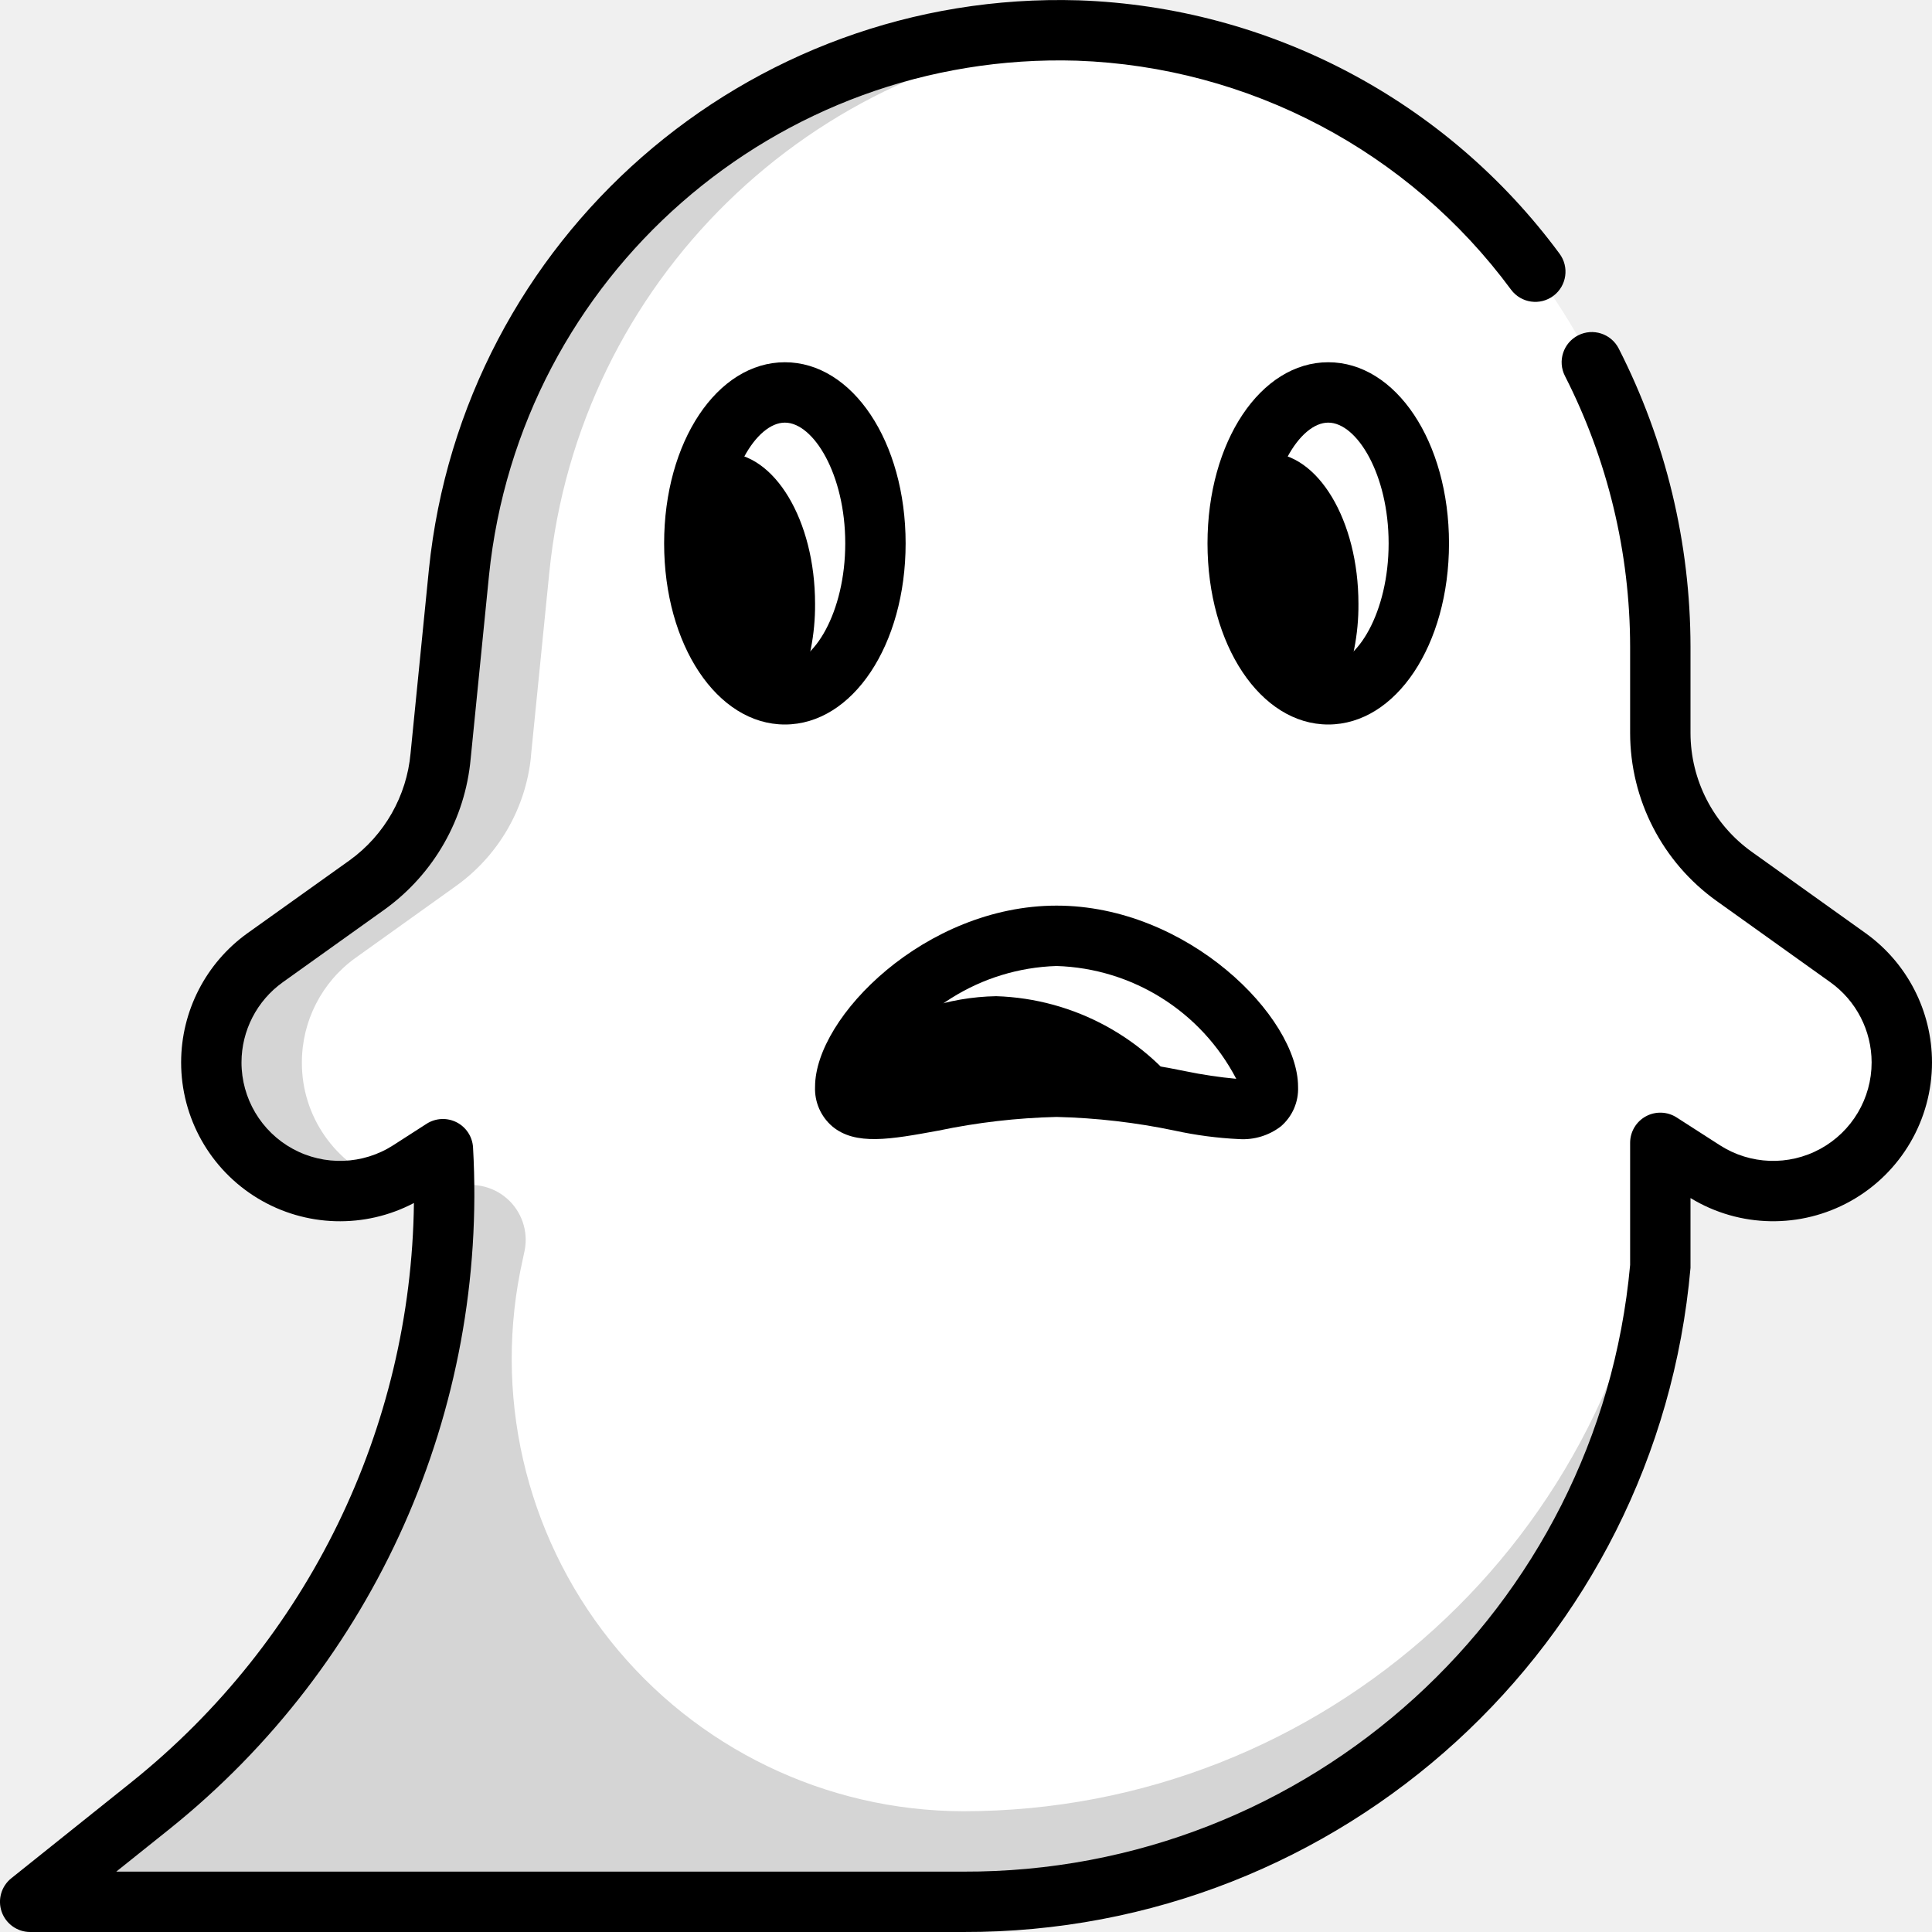
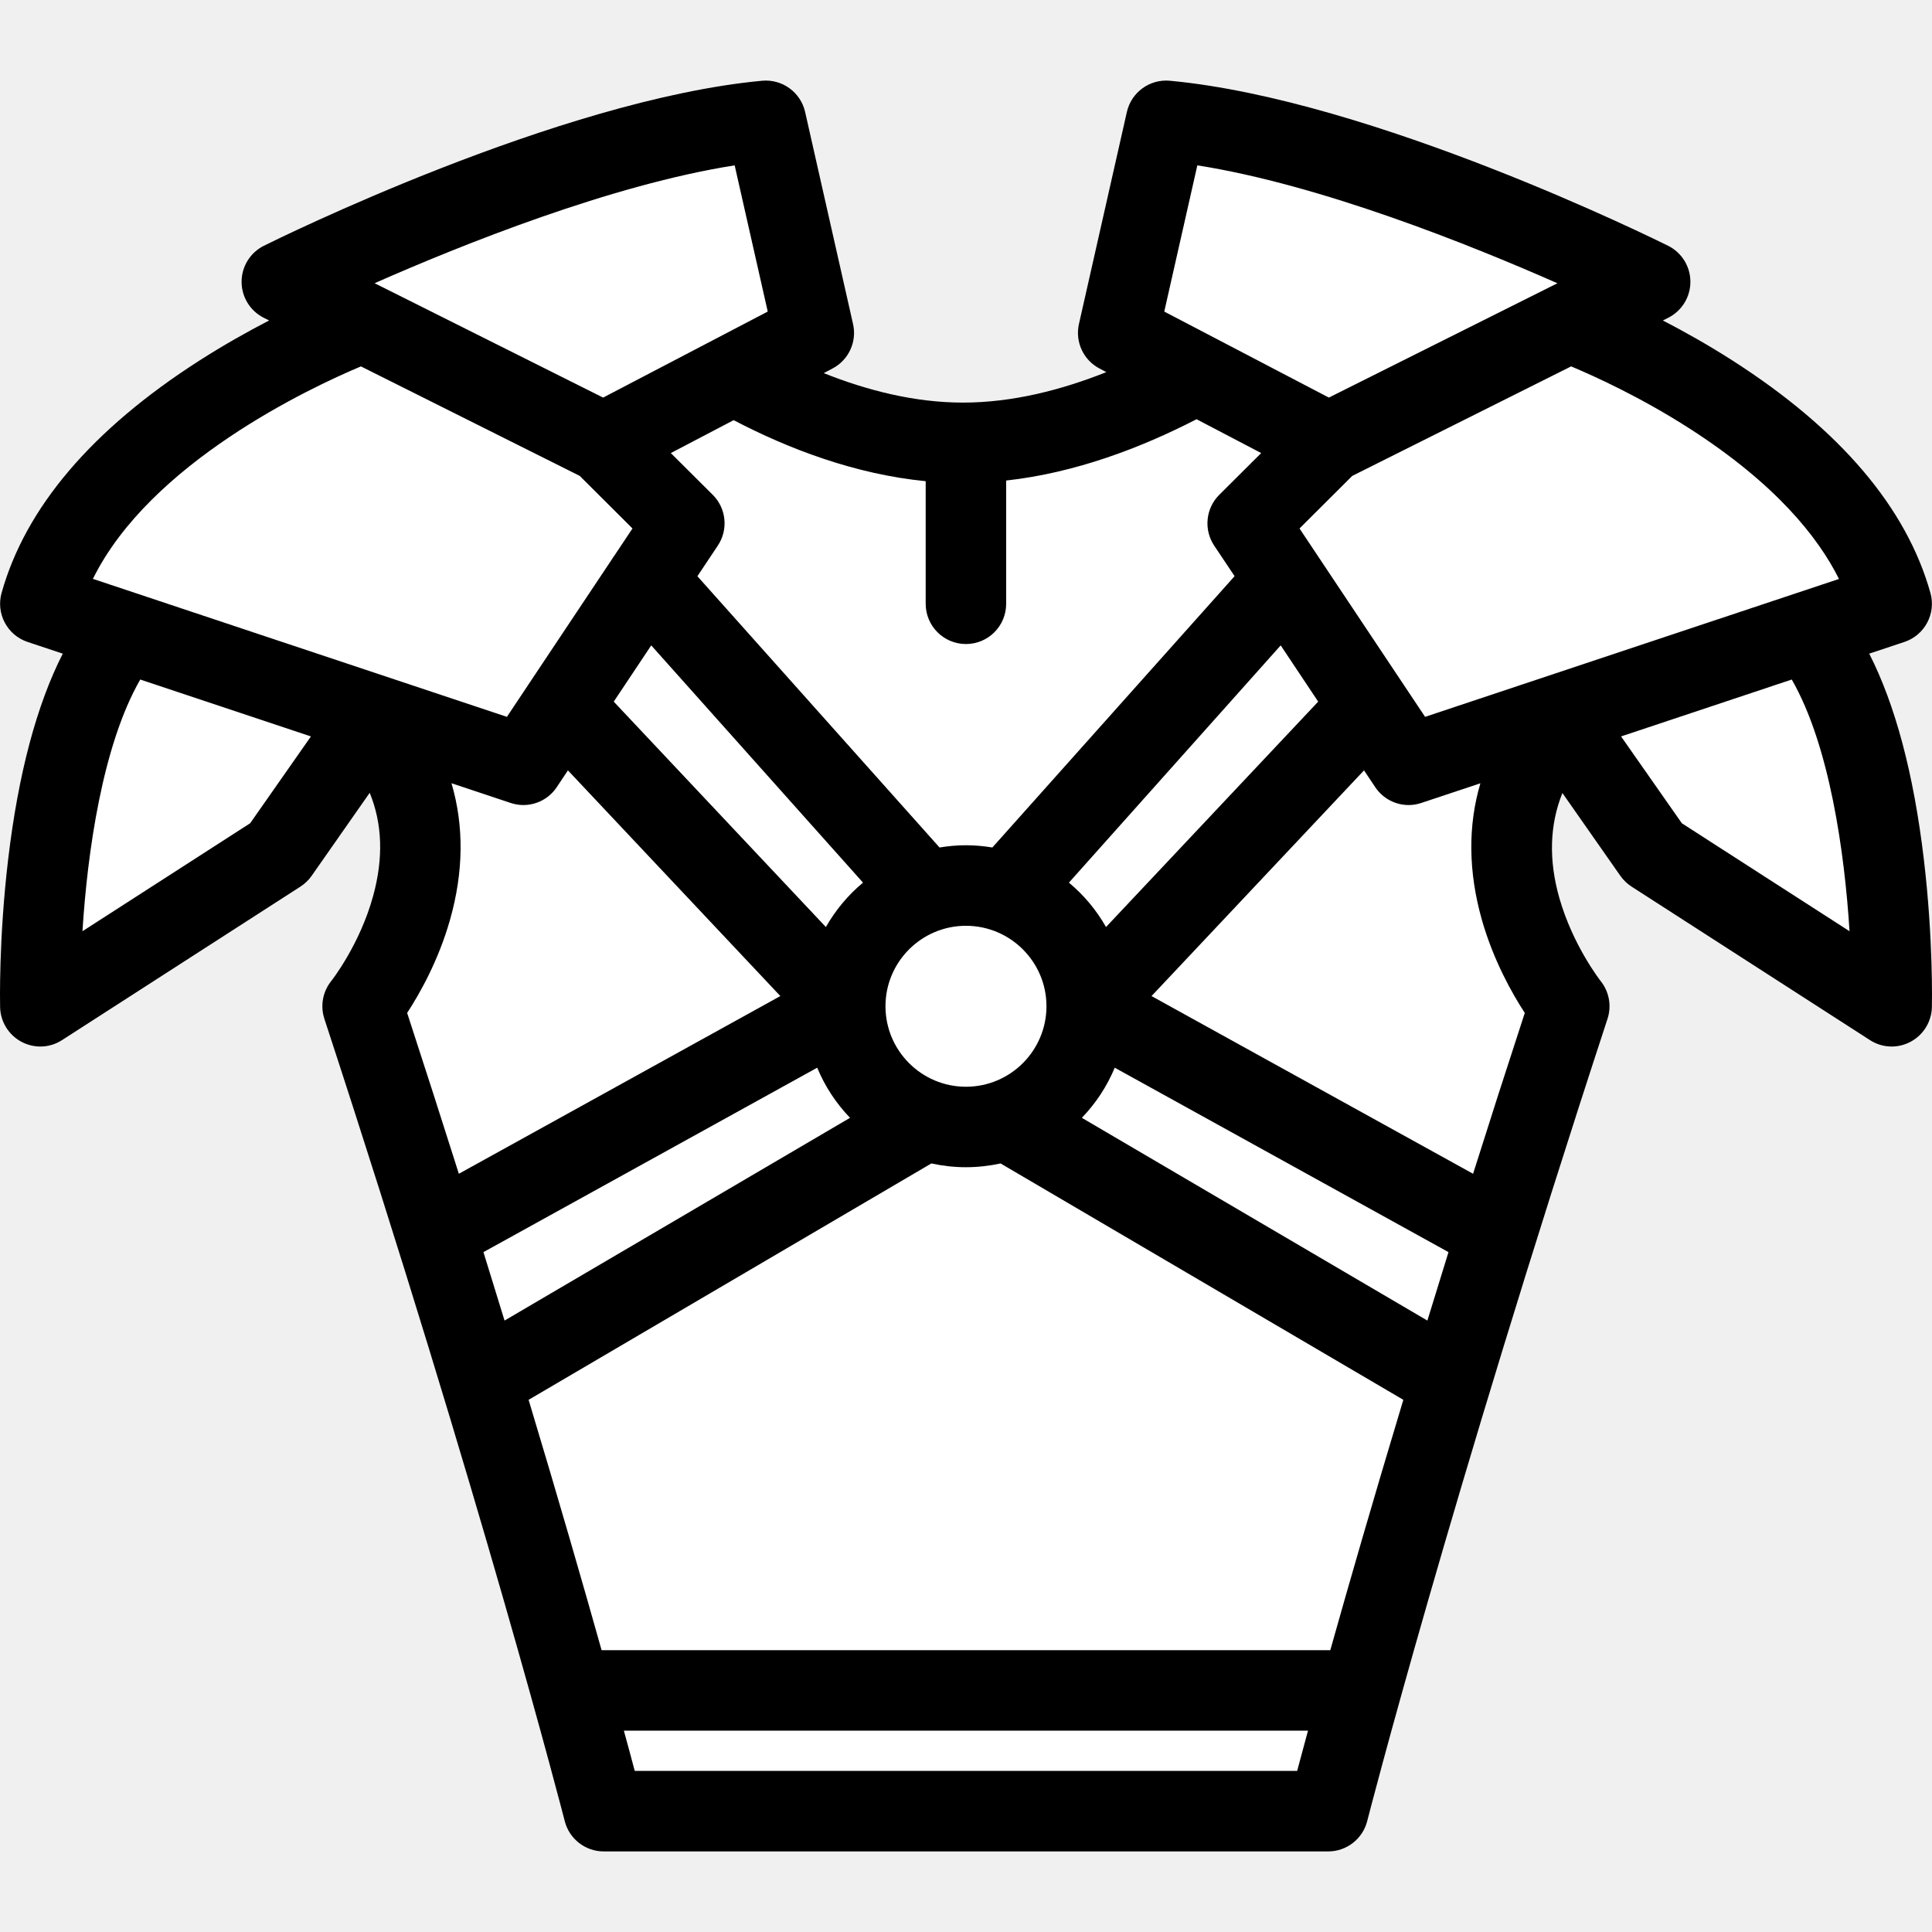
- <svg xmlns="http://www.w3.org/2000/svg" version="1.1" width="40px" height="40px" x="0" y="0" viewBox="0 0 64 64" style="enable-background:new 0 0 512 512" xml:space="preserve" class="">
+ <svg xmlns="http://www.w3.org/2000/svg" version="1.1" width="40px" height="40px" x="0" y="0" viewBox="0 0 511.998 511.998" style="enable-background:new 0 0 512 512" xml:space="preserve" class="">
  <g>
-     <g data-name="Layer 32">
-       <path d="m61.215 31.725-3.77-2.693A5.839 5.839 0 0 1 55 24.281v-2.857C55 10.58 46.545 1.359 35.706 1.011A19.946 19.946 0 0 0 15.2 18.963l-.6 6.067v.027a5.916 5.916 0 0 1-2.422 4.249l-3.393 2.419A4.263 4.263 0 0 0 7 35.193a4.263 4.263 0 0 0 6.567 3.586l1.105-.711a25.932 25.932 0 0 1-9.682 21.74L1 63h30.905A23.2 23.2 0 0 0 55 42v-4.143l1.433.921A4.262 4.262 0 0 0 63 35.193a4.263 4.263 0 0 0-1.785-3.468Z" style="" fill="#ffffff" data-original="#dbe6fd" class="" opacity="1" />
-       <path d="M49 10.405a.5.5 0 0 1-.393-.191 17.987 17.987 0 0 0-3.892-3.67.5.5 0 0 1 .57-.822A19.007 19.007 0 0 1 49.393 9.6a.5.5 0 0 1-.393.809Z" style="" fill="#ffffff" data-original="#ffffff" class="" />
-       <path d="M31.905 60a14.991 14.991 0 0 1-14.584-18.3l.062-.293a1.818 1.818 0 0 0-2.357-2.062 1.582 1.582 0 0 1-.317.081A25.923 25.923 0 0 1 4.99 59.808L1 63h30.905A23.2 23.2 0 0 0 55 42v-3a23.2 23.2 0 0 1-23.095 21ZM12.755 39.178A4.233 4.233 0 0 1 10 35.193a4.263 4.263 0 0 1 1.785-3.468l3.315-2.371a6.015 6.015 0 0 0 2.49-4.3v-.027l.607-6.067A19.94 19.94 0 0 1 36.466 1.074c-.254-.018-.5-.055-.76-.064A19.948 19.948 0 0 0 15.2 18.963l-.6 6.067v.027a6.015 6.015 0 0 1-2.49 4.3l-3.325 2.368A4.263 4.263 0 0 0 7 35.193a4.259 4.259 0 0 0 5.755 3.985Z" style="" fill="#d5d5d5" data-original="#bbcff2" class="" opacity="1" />
-       <ellipse cx="26" cy="18" rx="3" ry="5" style="" fill="#000000" data-original="#927def" class="" opacity="1">
-       </ellipse>
-       <path d="M26 13a2.927 2.927 0 0 0-2.422 2.071A1.835 1.835 0 0 1 24 15c1.657 0 3 2.239 3 5a7.393 7.393 0 0 1-.578 2.929C27.877 22.585 29 20.521 29 18c0-2.761-1.343-5-3-5Z" style="" fill="#ffffff" data-original="#6e5eb3" class="" opacity="1" />
-       <ellipse cx="44" cy="18" rx="3" ry="5" style="" fill="#000000" data-original="#927def" class="" opacity="1">
-       </ellipse>
-       <path d="M44 13a2.927 2.927 0 0 0-2.422 2.071A1.835 1.835 0 0 1 42 15c1.657 0 3 2.239 3 5a7.393 7.393 0 0 1-.578 2.929C45.877 22.585 47 20.521 47 18c0-2.761-1.343-5-3-5Z" style="" fill="#ffffff" data-original="#6e5eb3" class="" opacity="1" />
-       <path d="M42 36c0 1.657-3.134 0-7 0s-7 1.657-7 0 3.134-5 7-5 7 3.343 7 5Z" style="" fill="#000000" data-original="#927def" class="" opacity="1" />
-       <path d="M35 31a8.147 8.147 0 0 0-6.419 3.477A7.762 7.762 0 0 1 33 33a8.144 8.144 0 0 1 6.46 3.536c1.551.28 2.54.395 2.54-.536 0-1.657-3.134-5-7-5Z" style="" fill="#ffffff" data-original="#6e5eb3" class="" opacity="1" />
-       <path d="m61.8 30.912-3.77-2.694A4.847 4.847 0 0 1 56 24.281v-2.857a21.8 21.8 0 0 0-2.378-9.879 1 1 0 1 0-1.781.91A19.8 19.8 0 0 1 54 21.424v2.857a6.847 6.847 0 0 0 2.864 5.564l3.77 2.694A3.269 3.269 0 0 1 62 35.193a3.262 3.262 0 0 1-5.026 2.745l-1.433-.921a1 1 0 0 0-1.541.84v4.048A22.109 22.109 0 0 1 31.905 62H3.851l1.764-1.411A26.975 26.975 0 0 0 15.67 38.011a1 1 0 0 0-1.539-.784l-1.105.711A3.262 3.262 0 0 1 8 35.193a3.269 3.269 0 0 1 1.366-2.654l3.386-2.419a6.933 6.933 0 0 0 2.84-4.991l.607-6.067A19 19 0 0 1 35.674 2.01 18.7 18.7 0 0 1 50.059 9.6a1 1 0 0 0 1.6-1.2A20.692 20.692 0 0 0 35.739.011a21 21 0 0 0-21.531 18.852l-.608 6.095a4.918 4.918 0 0 1-2.009 3.534L8.2 30.912A5.272 5.272 0 0 0 6 35.193a5.262 5.262 0 0 0 7.712 4.658 24.968 24.968 0 0 1-9.346 19.175L.375 62.219A1 1 0 0 0 1 64h30.905A24.117 24.117 0 0 0 56 42v-2.313a5.262 5.262 0 0 0 8-4.494 5.271 5.271 0 0 0-2.2-4.281Z" fill="#000000" opacity="1" data-original="#000000" class="" />
-       <path d="M26 12c-2.243 0-4 2.636-4 6s1.757 6 4 6 4-2.636 4-6-1.757-6-4-6Zm0 10c-.944 0-2-1.71-2-4s1.056-4 2-4 2 1.71 2 4-1.056 4-2 4ZM48 18c0-3.364-1.757-6-4-6s-4 2.636-4 6 1.757 6 4 6 4-2.636 4-6Zm-6 0c0-2.29 1.056-4 2-4s2 1.71 2 4-1.056 4-2 4-2-1.71-2-4ZM31.087 37.453A21.6 21.6 0 0 1 35 37a21.6 21.6 0 0 1 3.913.453 12.833 12.833 0 0 0 2.133.281 2.057 2.057 0 0 0 1.381-.419A1.636 1.636 0 0 0 43 36c0-2.314-3.661-6-8-6s-8 3.686-8 6a1.636 1.636 0 0 0 .573 1.315c.769.64 1.927.429 3.514.138ZM35 32a6.953 6.953 0 0 1 5.952 3.737 15.225 15.225 0 0 1-1.679-.251A23.283 23.283 0 0 0 35 35a23.283 23.283 0 0 0-4.273.486 15.225 15.225 0 0 1-1.679.251A6.953 6.953 0 0 1 35 32Z" fill="#000000" opacity="1" data-original="#000000" class="" />
-     </g>
+     <path d="M404.677 236.671V195.33l-33.342 5.343-29.328-56.67 10-25.327-42.67-20.671-48.006 21.999-27.999-7.328-33.999-19.343-35.327 20 14 27.342-43.326 63.326-33.999-10.671 8.656 38.67-13.999 39.326 67.997 212.663 192-4.672 58.669-207.991z" style="" fill="#ffffff" data-original="#656d78" class="" opacity="1" />
+     <path d="m214.676 84.677-13.343-51.998L80.682 68.678l6.656 16-40.654 27.999-29.344 33.327v15.999s10.672 3.328 10.672 5.328-15.999 79.998-15.999 79.998v16.67l61.997-40.67s16-33.999 18-33.327 45.326 7.328 45.326 7.328l39.342-60.654-14.671-21.343 29.999-15.999 22.67-14.657z" style="" fill="#ffffff" data-original="#aab2bc" class="" opacity="1" />
+     <path d="M302.338 274.669c-3-1-3.672-16.999-3.672-16.999l55.341-71.34-18.999-31.655-56.326 75.997L247.331 236l-30.655-39.67-44.67-41.655-17.327 33.327 56.326 65.326 1.672 22.67-92.997 49.327 12.656 40.999 106.34-68.654 37.662 4 102.995 55.998 15-32.343c0-.001-88.995-49.656-91.995-50.656z" style="" fill="#ffffff" data-original="#f6bb42" class="" opacity="1" />
+     <path d="m298.666 84.677 13.343-51.998L432.66 68.678l-6.656 16 40.655 27.999 29.343 33.327v15.999s-10.672 3.328-10.672 5.328 16 79.998 16 79.998v16.67l-61.999-40.67s-15.999-33.999-17.999-33.327-45.327 7.328-45.327 7.328l-39.341-60.654 14.671-21.343-29.999-15.999-22.67-14.657z" style="" fill="#ffffff" data-original="#aab2bc" class="" opacity="1" />
+     <path d="M287.713 267.311c0 17.062-13.828 30.89-30.897 30.89-17.046 0-30.874-13.828-30.874-30.89s13.828-30.889 30.874-30.889c17.069-.001 30.897 13.827 30.897 30.889z" style="" fill="#ffffff" data-original="#ed5564" class="" opacity="1" />
+     <path d="M509.829 227.656c-2.688-22.577-7.53-40.811-14.468-54.436l9.312-3.094c5.405-1.797 8.437-7.515 6.905-12.999-6.344-22.625-23.952-43.311-52.311-61.498-6.578-4.219-12.953-7.781-18.594-10.703l1.406-.703c3.609-1.812 5.891-5.5 5.891-9.546s-2.281-7.734-5.906-9.547c-3.172-1.562-78.137-38.717-132.041-43.732a10.68 10.68 0 0 0-11.39 8.266L285.93 85.865c-1.062 4.719 1.172 9.562 5.453 11.796l1.812.953c-11.891 4.734-24.897 8.078-37.991 8.078-12.78 0-25.39-3.218-36.905-7.812l2.312-1.219a10.638 10.638 0 0 0 5.453-11.796l-12.702-56.201a10.68 10.68 0 0 0-11.391-8.266C148.082 26.414 73.085 63.568 69.929 65.13a10.675 10.675 0 0 0-.015 19.093l1.406.703c-5.641 2.922-12.015 6.484-18.593 10.703C24.371 113.817 6.763 134.503.419 157.128c-1.531 5.484 1.5 11.202 6.906 12.999l9.312 3.094C9.7 186.846 4.857 205.079 2.169 227.657-.362 248.937.013 266.186.028 266.921a10.686 10.686 0 0 0 5.672 9.171 10.68 10.68 0 0 0 5 1.25c2.016 0 4.015-.578 5.765-1.719l63.139-40.654a10.726 10.726 0 0 0 2.969-2.844l15.405-22.03c3.359 8.249 3.656 17.28.922 27.295-3.546 12.984-11.046 22.514-11.108 22.577a10.697 10.697 0 0 0-1.828 10.031c42.045 128.276 63.481 211.788 63.7 212.616a10.663 10.663 0 0 0 10.328 8.031h191.984c4.875 0 9.141-3.312 10.344-8.031.203-.828 21.654-84.34 63.685-212.616a10.696 10.696 0 0 0-1.828-10.031c-.062-.094-7.328-9.327-10.938-21.999-2.859-10.062-2.578-19.375.812-27.811l15.375 21.967a10.726 10.726 0 0 0 2.969 2.844l63.139 40.654a10.537 10.537 0 0 0 5.766 1.719c1.719 0 3.438-.422 4.999-1.25a10.685 10.685 0 0 0 5.672-9.171c.014-.734.389-17.983-2.142-39.264zm-62.076-114.089c22.672 14.562 33.999 28.655 39.593 39.858L377.661 189.97l-33.279-49.92 13.984-13.937 57.997-29.014c6.157 2.578 18.391 8.125 31.39 16.468zm-95.215 323.752H159.429c-4.844-17.233-11.297-39.623-19.343-66.355l106.73-62.64c2.952.641 6.015 1 9.171 1 3.141 0 6.219-.359 9.172-1l106.738 62.64c-8.062 26.732-14.515 49.122-19.359 66.355zM107.899 268.436c3.344-5.125 8.296-13.89 11.343-24.624 3.641-12.781 3.734-24.968.406-36.249l15.656 5.218c1.125.375 2.25.562 3.375.562 3.5 0 6.859-1.718 8.874-4.75l2.953-4.438 56.295 59.81-85.2 47.092a5162.782 5162.782 0 0 0-13.702-42.621zm64.685-97.403 56.123 62.873c-3.953 3.281-7.281 7.281-9.844 11.766l-56.216-59.732 9.937-14.907zm176.751 14.906-56.231 59.732a42.748 42.748 0 0 0-9.828-11.766l56.122-62.873 9.937 14.907zm-72.013 80.715c0 11.78-9.569 21.343-21.335 21.343-11.765 0-21.327-9.562-21.327-21.343 0-11.749 9.562-21.311 21.327-21.311 11.766 0 21.335 9.562 21.335 21.311zm-149.205 65.17 88.449-48.874a42.535 42.535 0 0 0 8.703 13.281l-91.559 53.732c-1.796-5.874-3.671-11.92-5.593-18.139zm158.58-35.593a42.58 42.58 0 0 0 8.719-13.281l88.448 48.874a3599.125 3599.125 0 0 0-5.594 18.14l-91.573-53.733zm106.027-52.419c3.062 10.734 8.016 19.499 11.359 24.624a4229.623 4229.623 0 0 0-13.703 42.623l-85.214-47.092 56.31-59.81 2.969 4.438a10.646 10.646 0 0 0 8.873 4.75c1.125 0 2.266-.188 3.359-.562l15.641-5.203c-3.329 11.264-3.219 23.466.406 36.232zM317.306 43.82c32.576 5.125 72.137 20.967 95.417 31.249l-60.56 30.296-43.623-22.796 8.766-38.749zm-71.99 83.7v32.483c0 5.906 4.78 10.671 10.671 10.671 5.891 0 10.656-4.766 10.656-10.671v-32.655c18.366-2.031 35.788-8.688 50.459-16.25l17.124 8.968-11.109 11.062a10.672 10.672 0 0 0-1.344 13.469l5.406 8.093-64.192 71.903a43.18 43.18 0 0 0-7-.594c-2.391 0-4.719.219-7 .594l-64.169-71.888 5.406-8.109a10.65 10.65 0 0 0-1.344-13.469l-11.109-11.062 16.656-8.718c14.703 7.688 32.264 14.344 50.889 16.173zm-50.623-83.7 8.765 38.748-43.623 22.796-60.561-30.311c23.265-10.266 62.811-26.109 95.419-31.233zM95.65 97.099l57.981 29.014 13.983 13.937-4.78 7.172c-.25.328-.469.656-.672 1l-21.687 32.53c-.188.25-.359.531-.516.781l-5.625 8.438-109.713-36.562c15.188-30.796 57.576-50.654 71.029-56.31zM66.291 218.172l-44.436 28.609c1.297-20.781 5.281-49.264 15.312-66.701l45.232 15.078-16.108 23.014zm101.918 251.131c-.75-2.828-1.703-6.406-2.875-10.656h181.298c-1.156 4.25-2.125 7.828-2.875 10.656H168.209zm277.497-251.131-16.108-23.014 45.233-15.078c10.03 17.437 14.015 45.92 15.312 66.701l-44.437-28.609z" fill="#000000" opacity="1" data-original="#000000" class="" />
  </g>
</svg>
